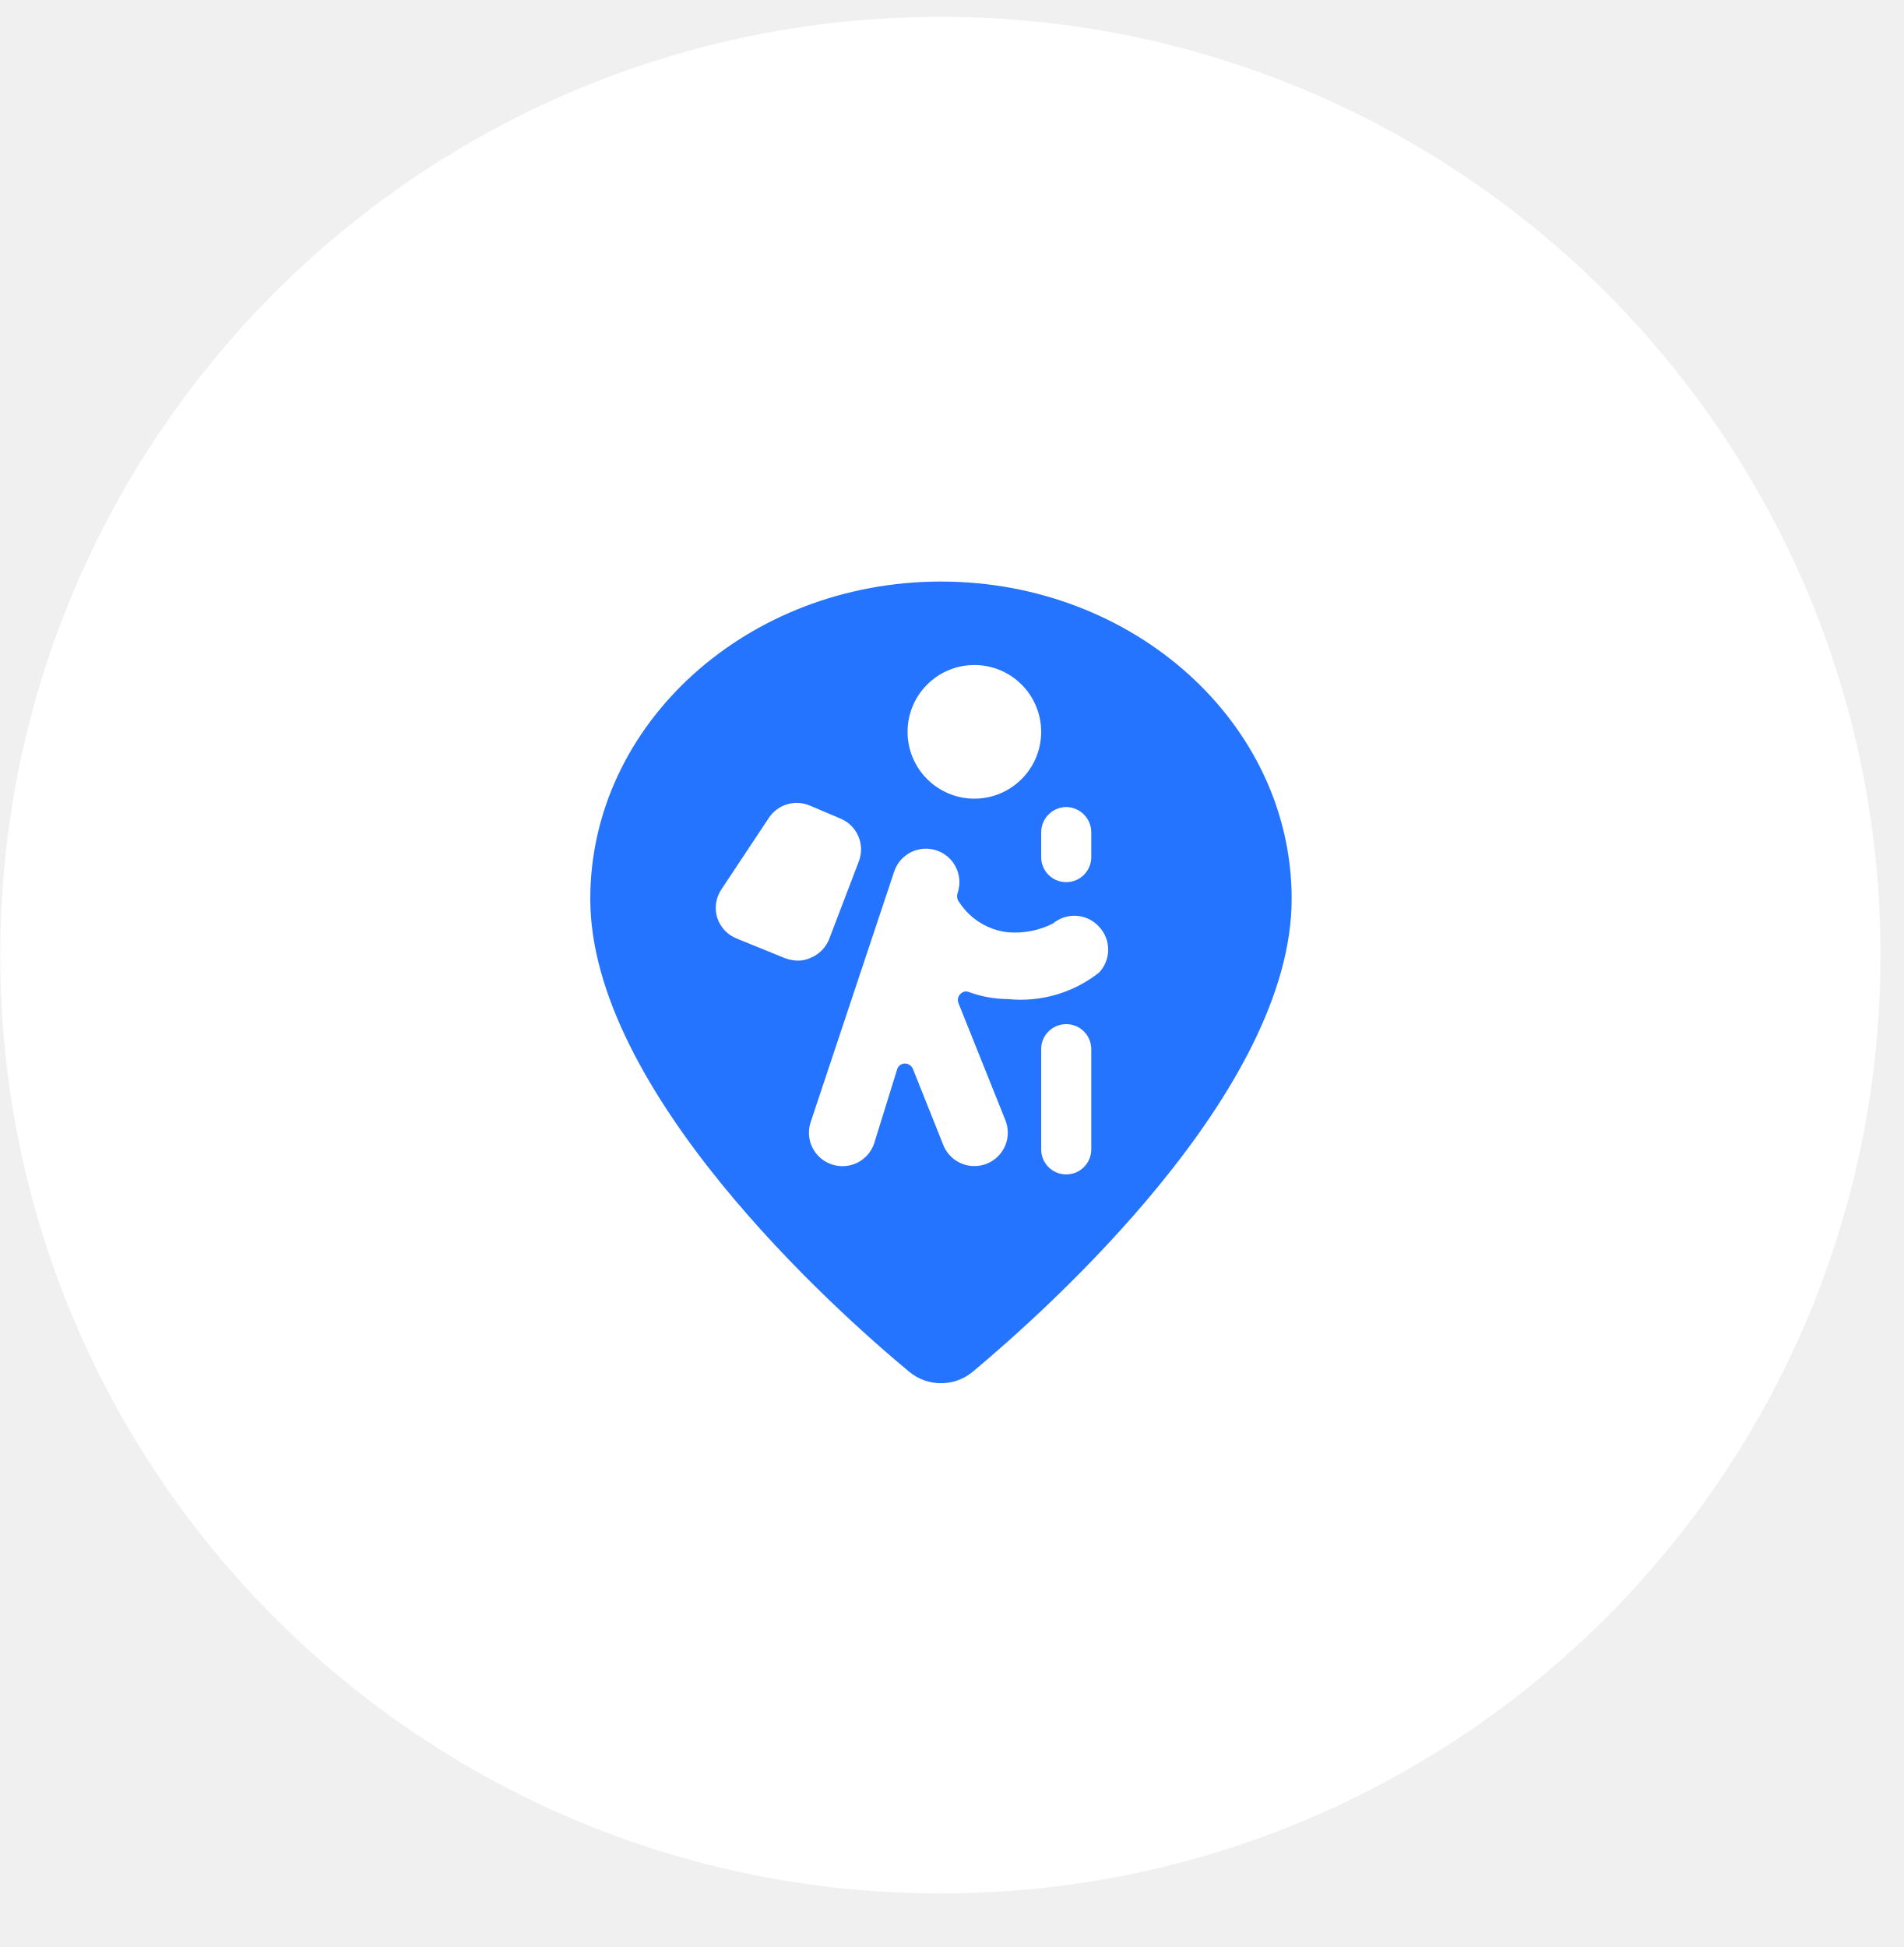
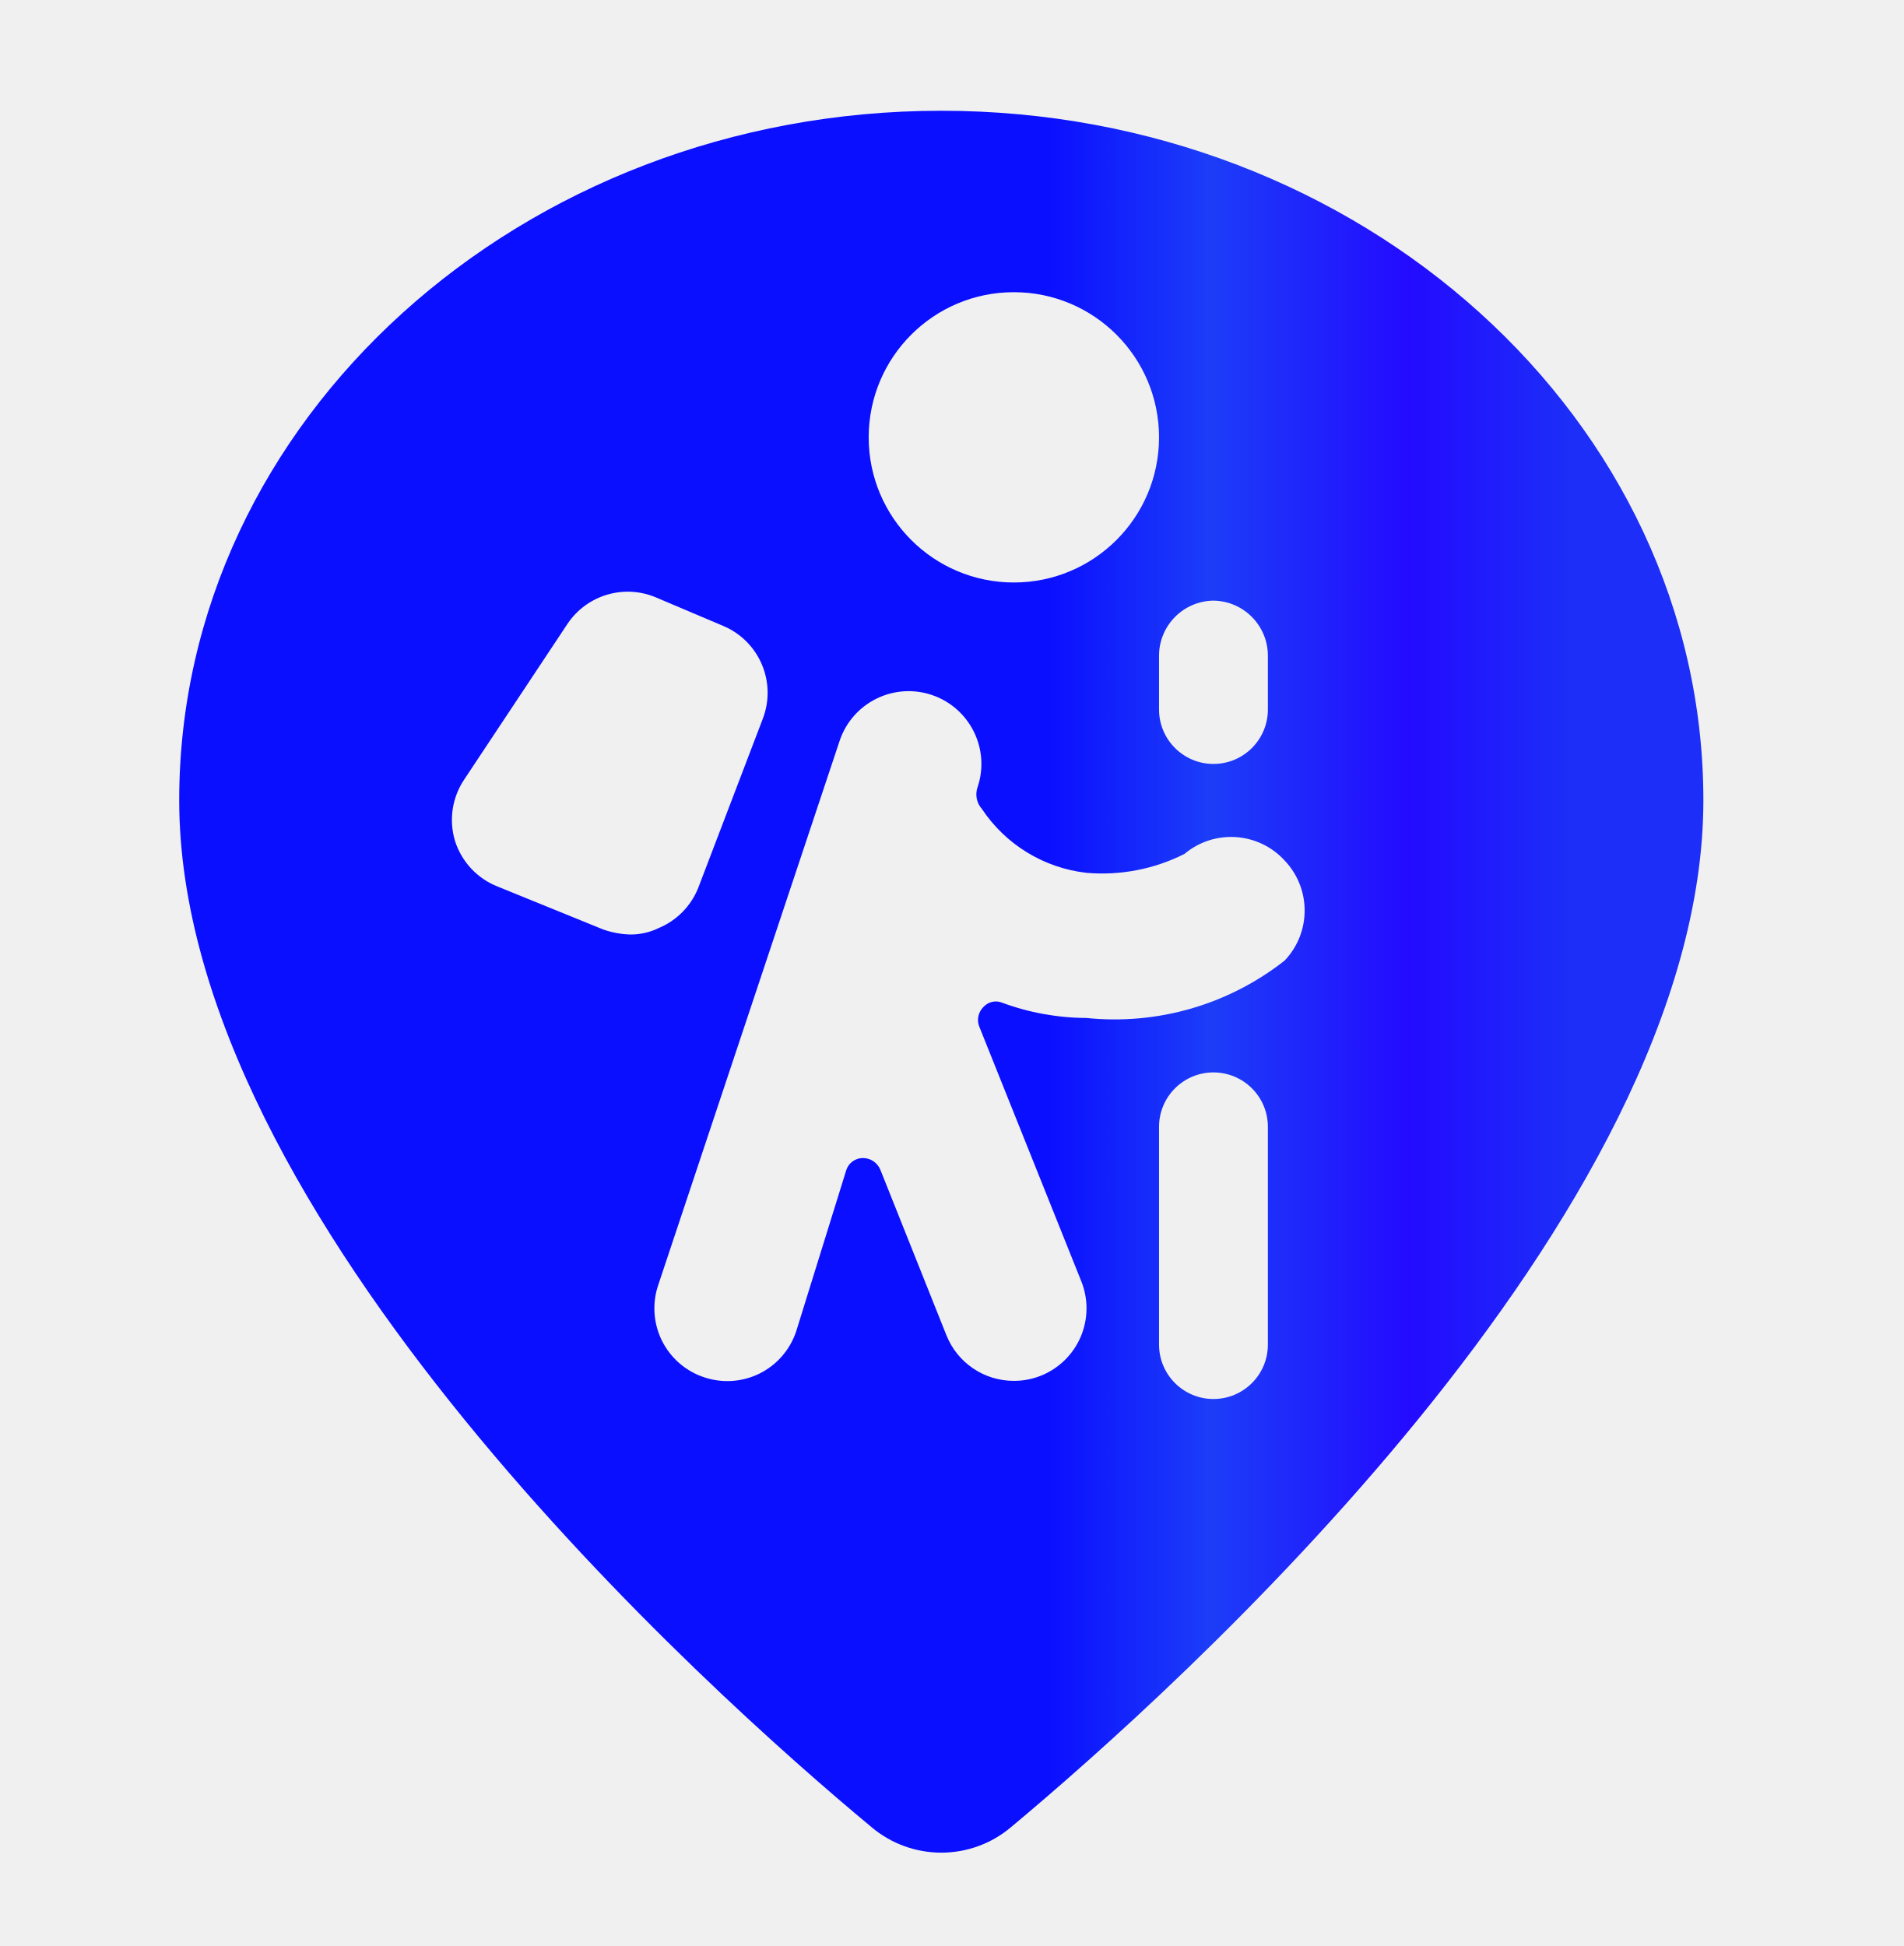
- <svg xmlns="http://www.w3.org/2000/svg" width="44" height="45" viewBox="0 0 44 45" fill="none">
-   <path d="M21.737 43.762C33.738 43.762 43.467 34.053 43.467 22.075C43.467 10.098 33.738 0.389 21.737 0.389C9.735 0.389 0.006 10.098 0.006 22.075C0.006 34.053 9.735 43.762 21.737 43.762Z" fill="white" />
-   <g clip-path="url(#clip0_245_3875)">
-     <path d="M21.75 13.441C17.28 13.441 13.644 16.729 13.644 20.775C13.644 25.214 19.279 30.263 21.009 31.699C21.437 32.06 22.063 32.06 22.491 31.699C24.22 30.255 29.856 25.214 29.856 20.775C29.856 16.729 26.22 13.441 21.75 13.441ZM24.645 18.652C24.963 18.656 25.22 18.913 25.224 19.231V19.81C25.224 20.13 24.965 20.389 24.645 20.389C24.325 20.389 24.066 20.13 24.066 19.81V19.231C24.07 18.913 24.327 18.656 24.645 18.652ZM22.522 15.37C23.375 15.37 24.066 16.062 24.066 16.915C24.066 17.767 23.375 18.459 22.522 18.459C21.669 18.459 20.978 17.767 20.978 16.915C20.978 16.062 21.669 15.37 22.522 15.37ZM18.446 22.203C18.346 22.201 18.247 22.183 18.152 22.149L17.033 21.694C16.815 21.609 16.648 21.43 16.577 21.207C16.51 20.984 16.547 20.743 16.678 20.551L17.774 18.899C17.982 18.589 18.381 18.472 18.724 18.621L19.434 18.922C19.816 19.085 20.001 19.522 19.851 19.91L19.164 21.709C19.087 21.901 18.937 22.053 18.747 22.134C18.653 22.179 18.55 22.203 18.446 22.203ZM25.224 26.565C25.224 26.885 24.965 27.144 24.645 27.144C24.325 27.144 24.066 26.885 24.066 26.565V24.249C24.066 23.929 24.325 23.67 24.645 23.67C24.965 23.67 25.224 23.929 25.224 24.249V26.565ZM25.402 21.416C25.686 21.714 25.686 22.183 25.402 22.481C24.805 22.95 24.049 23.169 23.294 23.091C22.988 23.089 22.685 23.035 22.398 22.929C22.328 22.9 22.248 22.918 22.198 22.975C22.145 23.027 22.127 23.105 22.151 23.176L23.24 25.893C23.316 26.084 23.313 26.297 23.232 26.485C23.151 26.673 22.998 26.821 22.808 26.897C22.717 26.933 22.62 26.951 22.522 26.951C22.206 26.951 21.921 26.759 21.804 26.465L21.101 24.704C21.07 24.63 20.997 24.581 20.916 24.581C20.834 24.581 20.762 24.634 20.738 24.712L20.206 26.426C20.141 26.621 20.001 26.782 19.817 26.873C19.633 26.964 19.42 26.979 19.225 26.912C19.03 26.847 18.87 26.707 18.778 26.523C18.687 26.339 18.673 26.126 18.739 25.932L20.669 20.142C20.805 19.737 21.244 19.519 21.649 19.655C22.055 19.792 22.272 20.231 22.136 20.636C22.108 20.716 22.126 20.805 22.182 20.867C22.434 21.247 22.841 21.495 23.294 21.547C23.653 21.578 24.014 21.508 24.336 21.346C24.653 21.08 25.122 21.111 25.402 21.416Z" fill="#2474FF" />
+ <svg xmlns="http://www.w3.org/2000/svg" width="45" height="46" viewBox="0 0 45 46" fill="none">
+   <g clip-path="url(#clip0_2116_307)">
+     <mask id="mask0_2116_307" style="mask-type:luminance" maskUnits="userSpaceOnUse" x="-1" y="0" width="46" height="46">
+       <path d="M44.75 0.705H-0.25V45.705H44.75V0.705Z" fill="white" />
+     </mask>
+     <g mask="url(#mask0_2116_307)">
+       <path d="M22.25 2.618C12.316 2.618 4.236 9.926 4.236 18.916C4.236 28.781 16.76 40.001 20.603 43.192C21.555 43.994 22.945 43.994 23.897 43.192C27.74 39.984 40.264 28.781 40.264 18.916C40.264 9.926 32.183 2.618 22.25 2.618ZM28.683 14.198C29.39 14.207 29.961 14.778 29.97 15.485V16.771C29.97 17.482 29.394 18.058 28.683 18.058C27.973 18.058 27.397 17.482 27.397 16.771V15.485C27.406 14.778 27.977 14.207 28.683 14.198ZM23.965 6.907C25.86 6.907 27.397 8.443 27.397 10.338C27.397 12.233 25.86 13.769 23.965 13.769C22.07 13.769 20.534 12.233 20.534 10.338C20.534 8.443 22.07 6.907 23.965 6.907ZM14.907 22.09C14.684 22.085 14.464 22.044 14.255 21.97L11.767 20.958C11.284 20.769 10.912 20.372 10.755 19.877C10.606 19.382 10.688 18.846 10.978 18.419L13.414 14.747C13.876 14.058 14.764 13.798 15.524 14.13L17.103 14.799C17.953 15.162 18.363 16.133 18.029 16.995L16.503 20.992C16.332 21.418 15.998 21.757 15.576 21.935C15.368 22.037 15.139 22.09 14.907 22.09ZM29.97 31.783C29.97 32.494 29.394 33.07 28.683 33.07C27.973 33.07 27.397 32.494 27.397 31.783V26.636C27.397 25.926 27.973 25.35 28.683 25.35C29.394 25.35 29.97 25.926 29.97 26.636V31.783ZM30.365 20.34C30.997 21.003 30.997 22.045 30.365 22.707C29.038 23.75 27.359 24.236 25.681 24.063C25.002 24.06 24.328 23.938 23.691 23.703C23.535 23.638 23.357 23.68 23.245 23.805C23.127 23.922 23.087 24.096 23.142 24.252L25.561 30.291C25.73 30.714 25.723 31.187 25.543 31.605C25.363 32.023 25.024 32.353 24.6 32.521C24.398 32.601 24.183 32.642 23.965 32.641C23.262 32.642 22.63 32.214 22.37 31.56L20.809 27.649C20.739 27.482 20.577 27.374 20.397 27.374C20.215 27.374 20.055 27.492 20.002 27.666L18.819 31.474C18.674 31.907 18.363 32.265 17.954 32.468C17.545 32.671 17.072 32.702 16.64 32.555C16.207 32.411 15.849 32.099 15.646 31.69C15.444 31.281 15.412 30.809 15.559 30.376L19.848 17.509C20.151 16.609 21.127 16.125 22.027 16.428C22.927 16.732 23.411 17.707 23.108 18.607C23.045 18.785 23.085 18.982 23.21 19.122C23.771 19.965 24.675 20.517 25.681 20.632C26.479 20.701 27.281 20.546 27.997 20.186C28.701 19.595 29.744 19.663 30.365 20.34Z" fill="url(#paint0_linear_2116_307)" />
+     </g>
  </g>
  <defs>
-     <clipPath id="clip0_245_3875">
-       <rect width="20.25" height="20.25" fill="white" transform="translate(11.625 12.5798)" />
+     <linearGradient id="paint0_linear_2116_307" x1="24.781" y1="13.887" x2="37.147" y2="13.887" gradientUnits="userSpaceOnUse">
+       <stop stop-color="#0B0FFF" />
+       <stop offset="0.31" stop-color="#1C3DF8" />
+       <stop offset="0.69" stop-color="#230BFF" />
+       <stop offset="1" stop-color="#1C2EF8" />
+     </linearGradient>
+     <clipPath id="clip0_2116_307">
+       <rect width="44" height="45" fill="white" transform="translate(0.5 0.5)" />
    </clipPath>
  </defs>
</svg>
